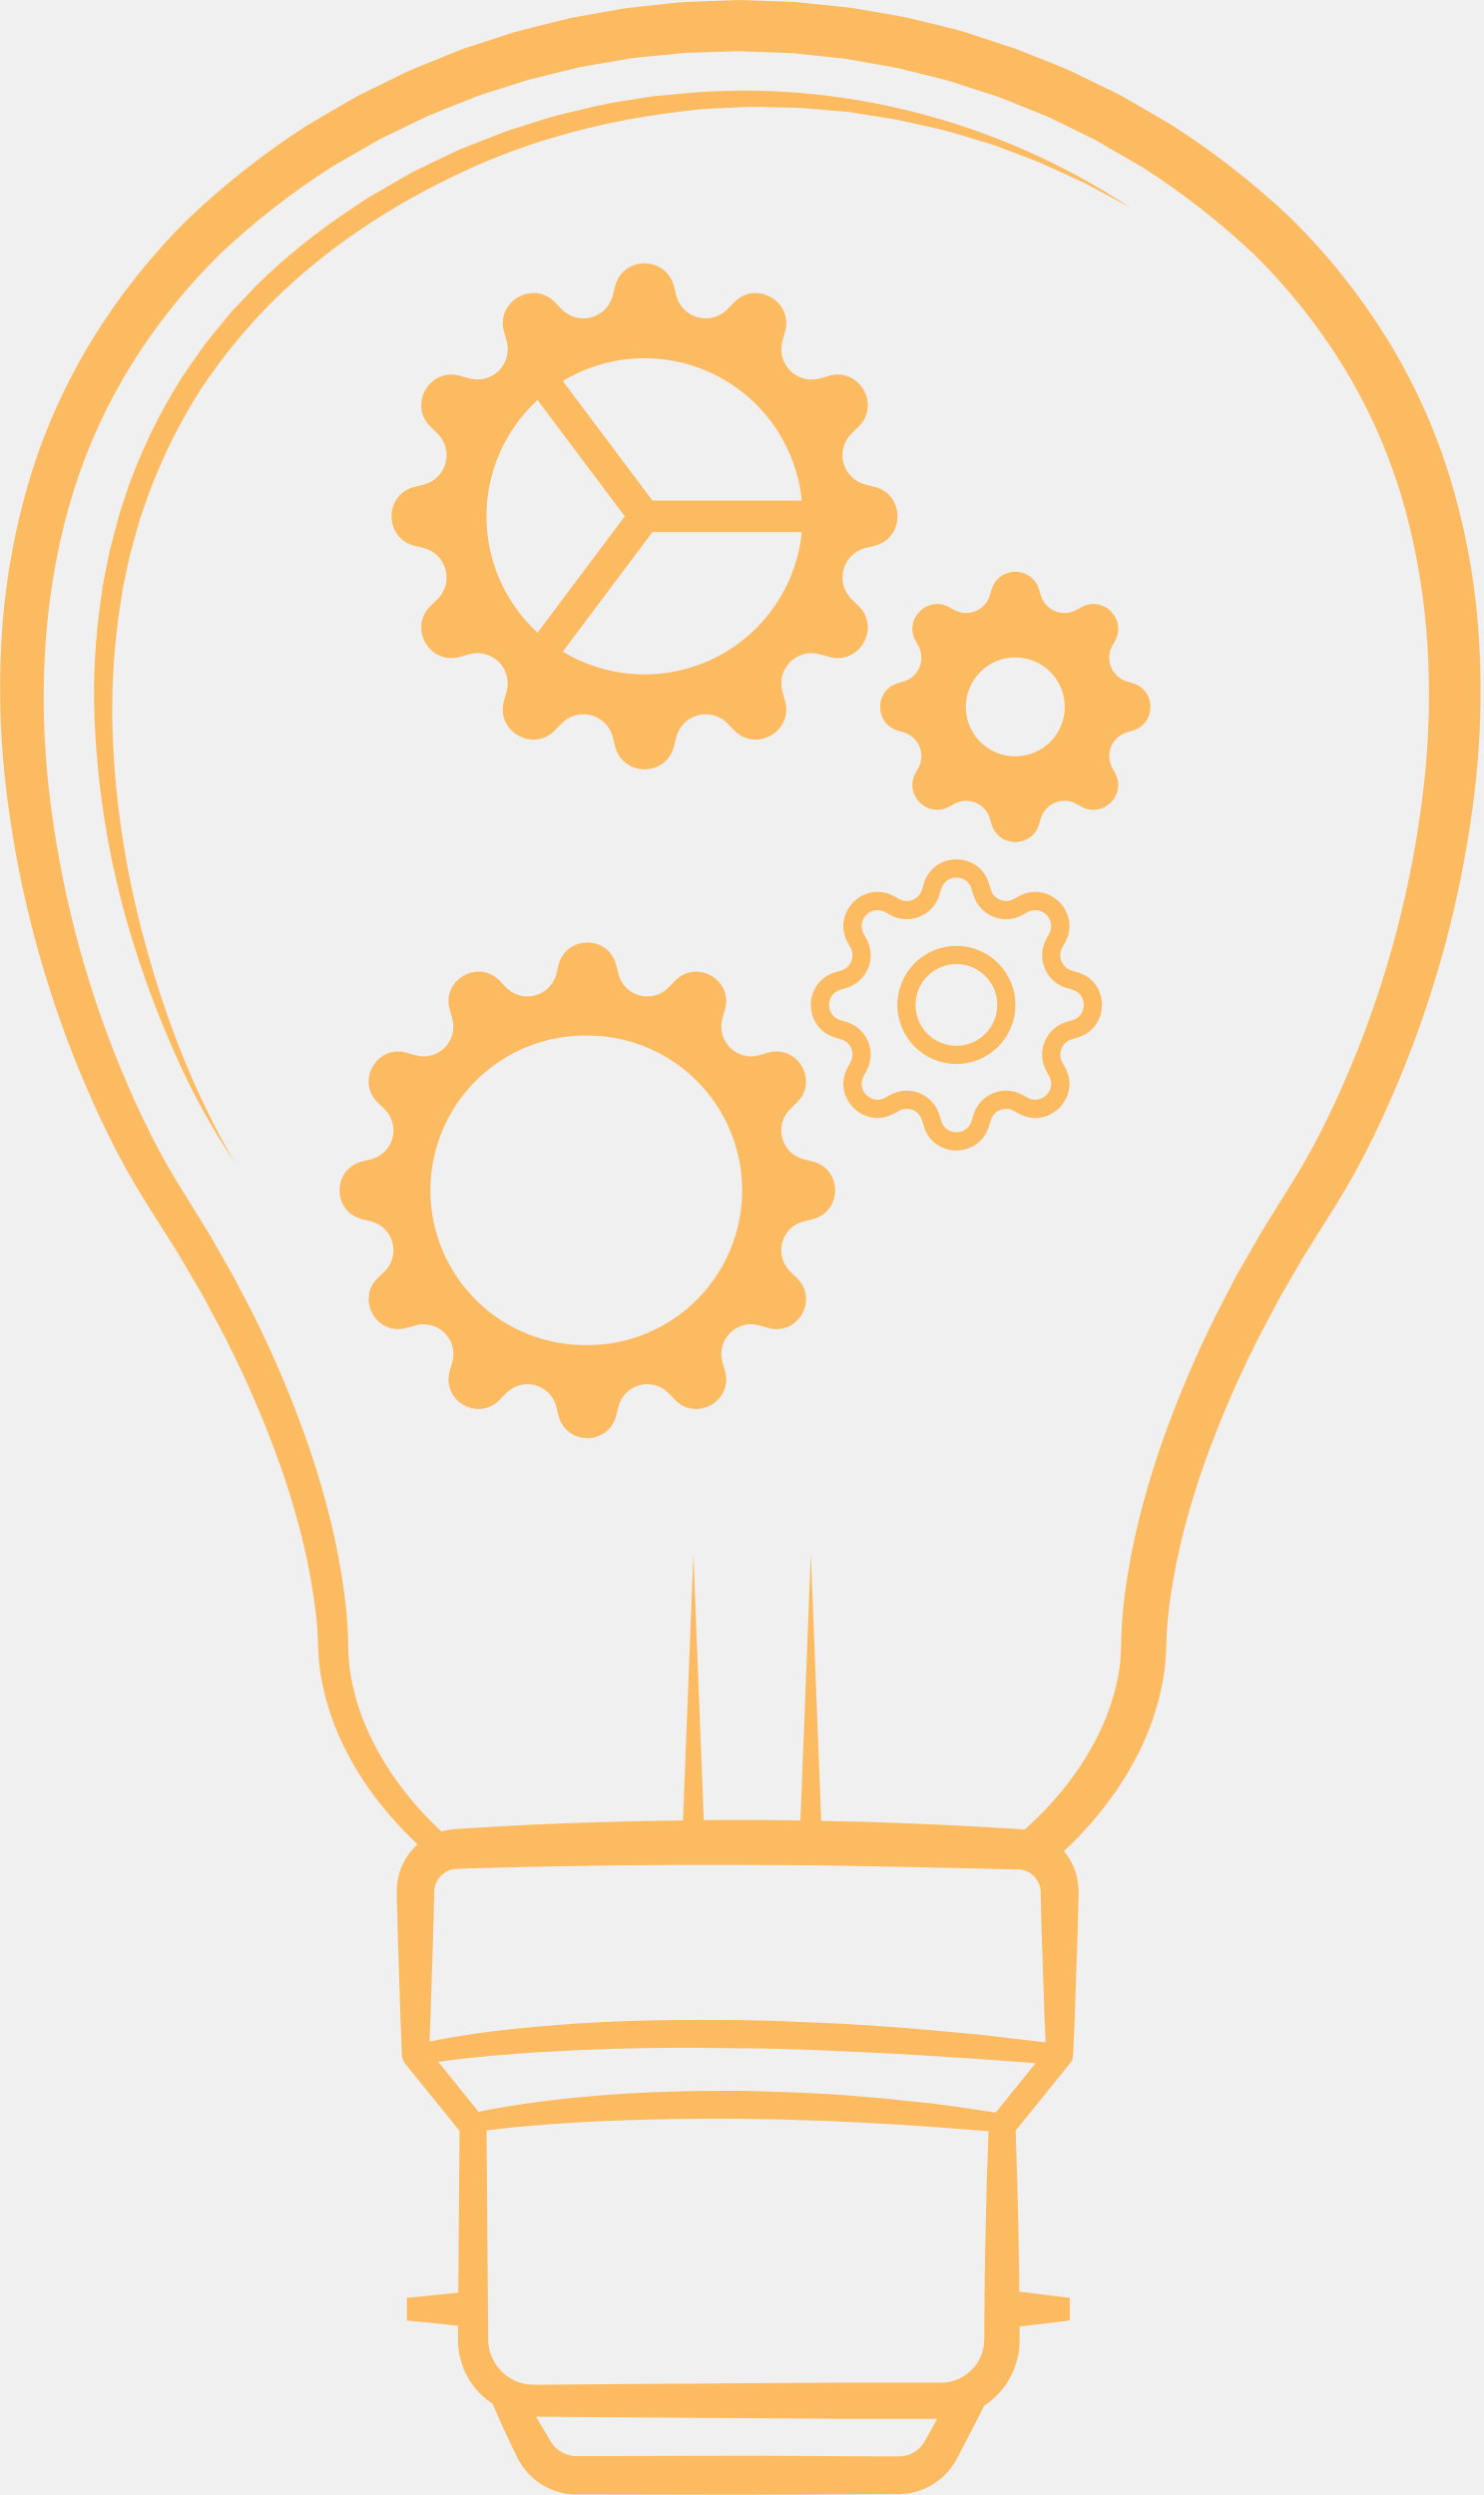
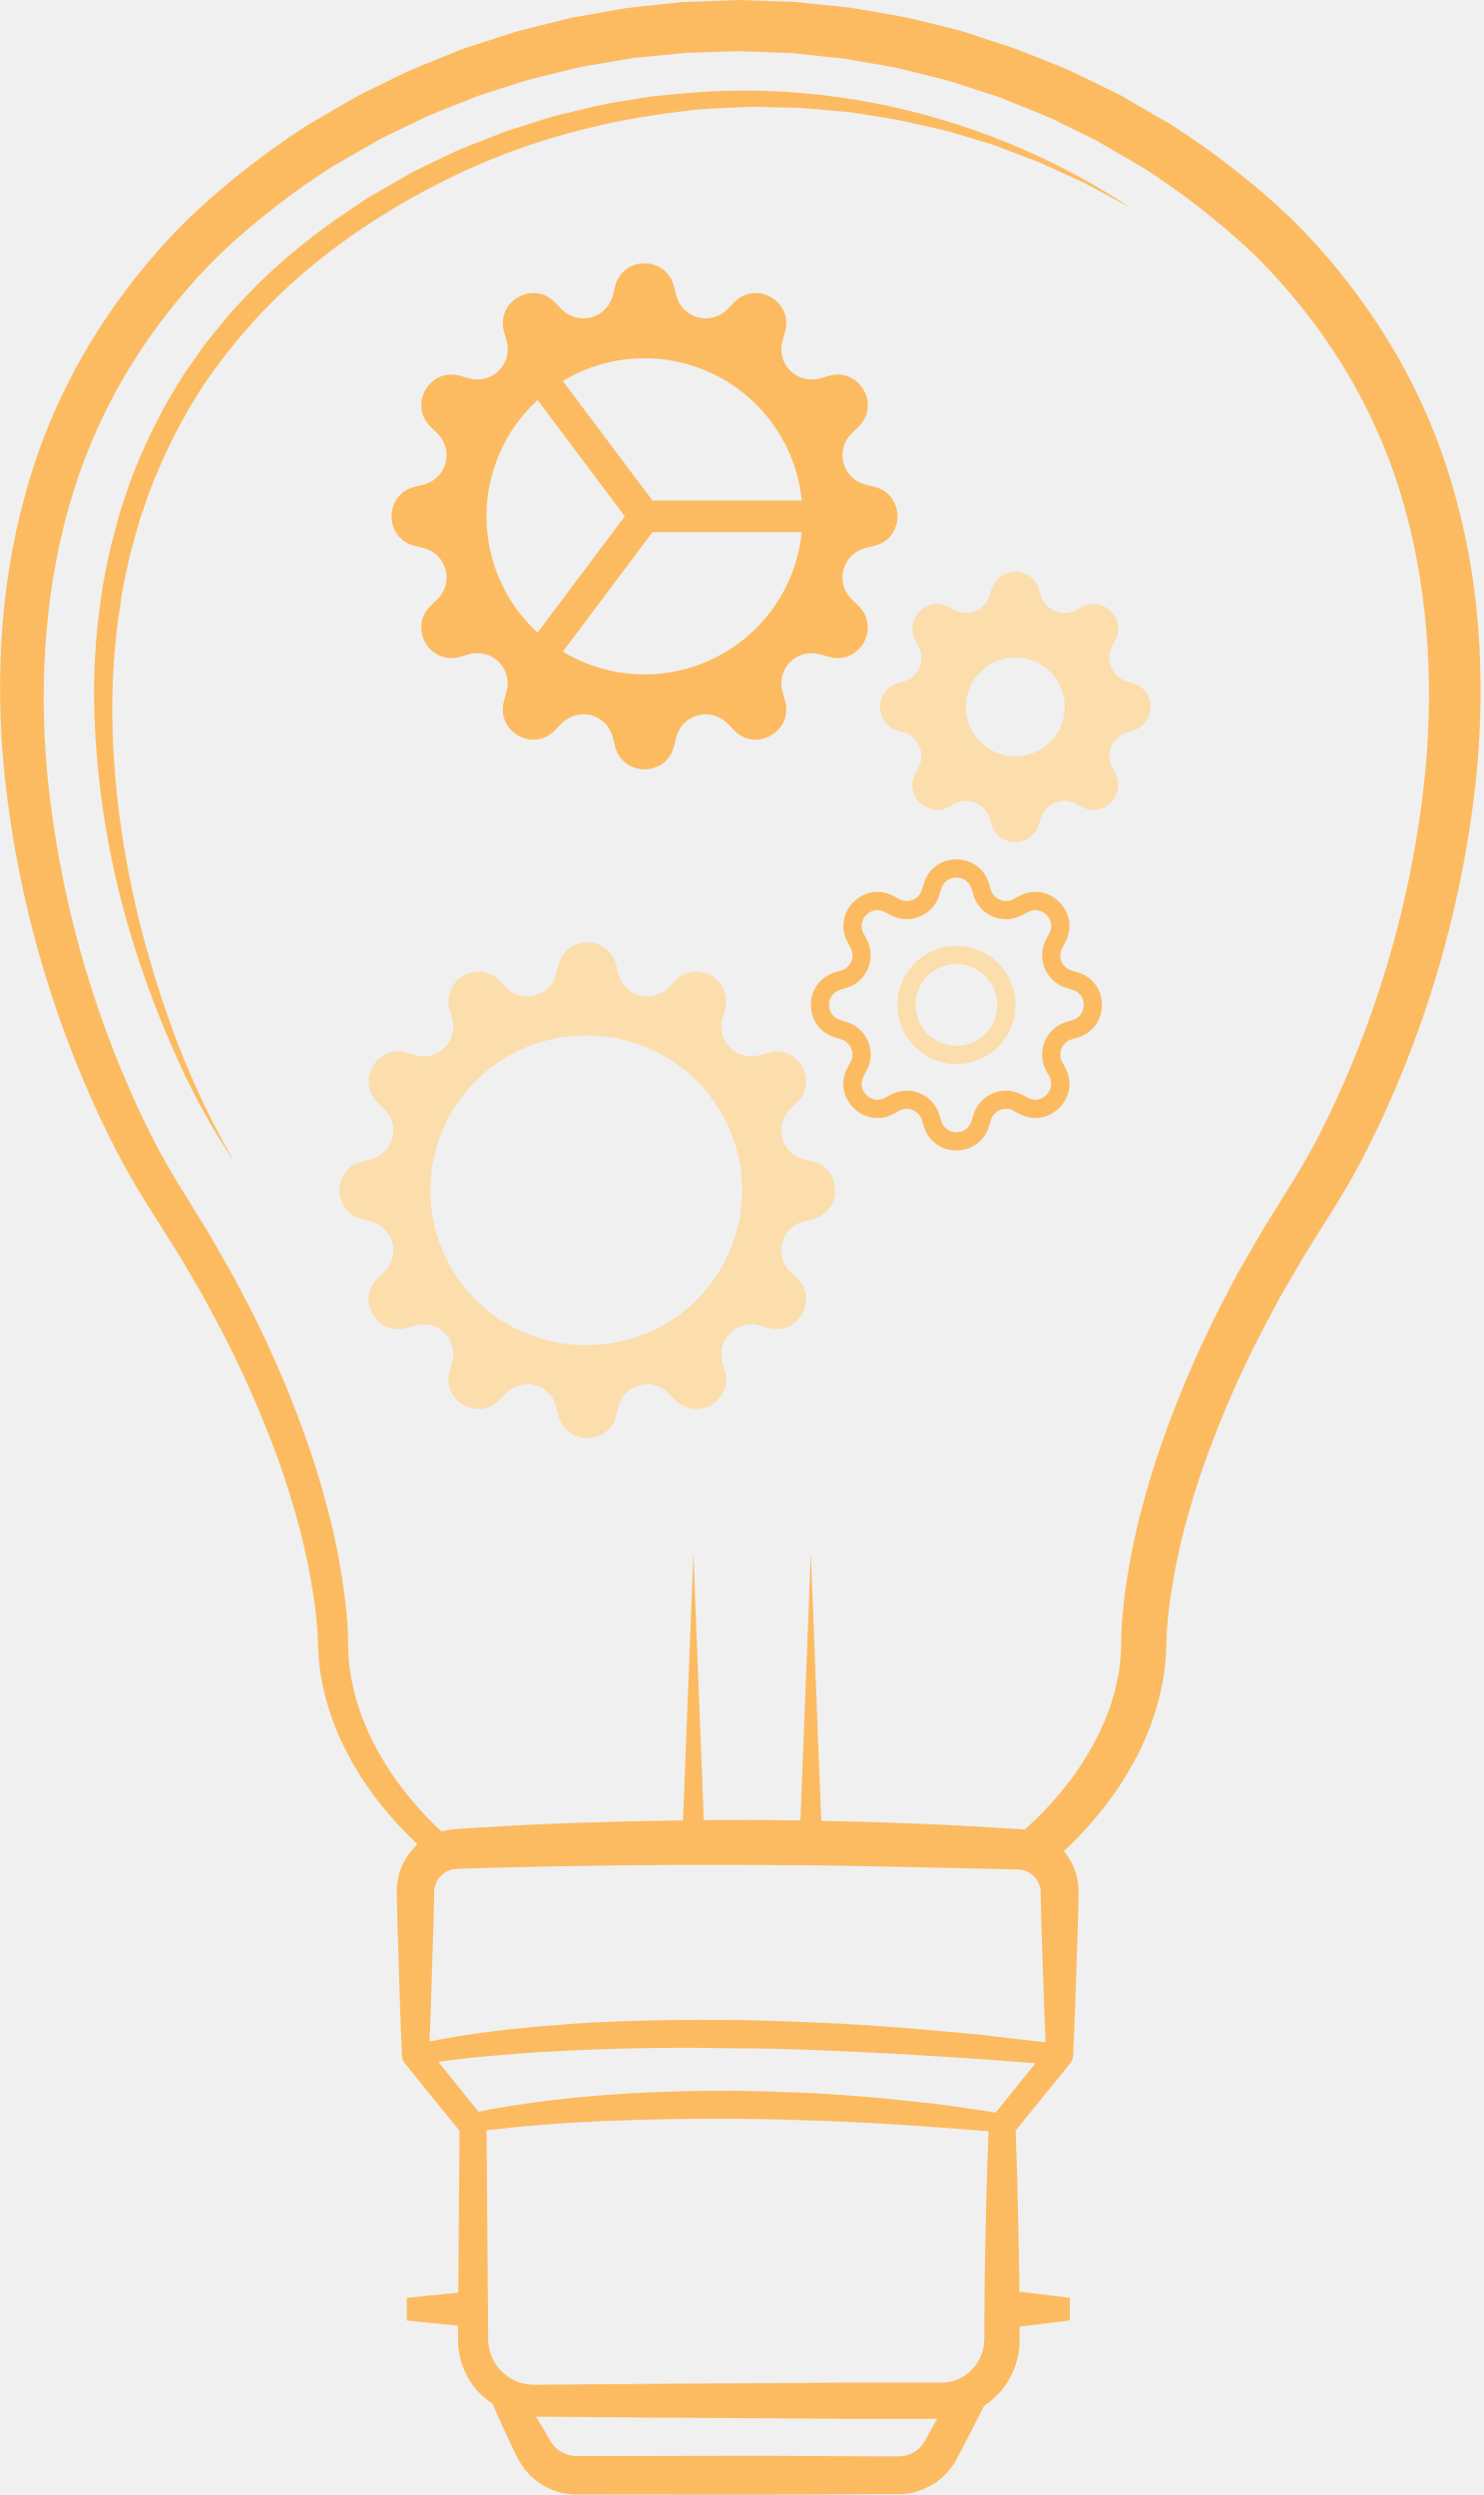
<svg xmlns="http://www.w3.org/2000/svg" width="428" height="720" viewBox="0 0 428 720" fill="none">
  <path d="M426.56 180.74C425.412 166.08 422.659 151.59 418.35 137.53C413.97 123.4 407.803 109.888 400 97.32C392.194 84.78 382.929 73.21 372.4 62.85C361.733 52.779 350.139 43.738 337.77 35.85L328.29 30.35L323.55 27.61C321.94 26.75 320.27 25.99 318.64 25.18L308.78 20.39C305.43 18.94 302.01 17.63 298.63 16.26L293.55 14.26C291.84 13.61 290.08 13.11 288.35 12.53L278 9.11C274.48 8.11 270.92 7.33 267.38 6.44L262 5.13C260.21 4.75 258.4 4.48 256.61 4.13L245.83 2.28C242.2 1.85 238.56 1.51 234.93 1.13L229.49 0.57L224 0.37L213.07 0L202.13 0.41L196.66 0.63L191.21 1.21C187.58 1.61 183.95 1.96 180.33 2.4L169.55 4.31C167.76 4.65 165.95 4.91 164.17 5.31L158.86 6.63C155.32 7.53 151.77 8.36 148.25 9.33L137.85 12.72C136.12 13.31 134.36 13.81 132.66 14.46L127.59 16.52C124.22 17.91 120.81 19.22 117.47 20.68L107.65 25.5C106.02 26.32 104.36 27.08 102.76 27.94L98 30.69L88.56 36.22C76.26 44.144 64.736 53.211 54.14 63.3C43.688 73.654 34.5 85.212 26.77 97.73C19.059 110.266 12.979 123.734 8.68 137.81C4.452 151.808 1.769 166.228 0.68 180.81C-0.383 195.299 -0.149 209.853 1.38 224.3C4.497 253.047 11.609 281.218 22.51 308C25.26 314.66 28.13 321.27 31.37 327.73C34.557 334.245 38.085 340.587 41.94 346.73L47.61 355.73C49.46 358.68 51.4 361.59 53.11 364.63L58.38 373.63L63.33 382.84C69.808 395.165 75.444 407.914 80.2 421C82.6 427.52 84.58 434.17 86.42 440.85C88.162 447.528 89.548 454.294 90.57 461.12C91.06 464.52 91.45 467.93 91.65 471.31L91.87 476.58C91.96 478.44 92.12 480.32 92.37 482.2C93.506 489.639 95.758 496.863 99.05 503.63C102.296 510.266 106.325 516.491 111.05 522.17C113.379 525.002 115.859 527.706 118.48 530.27C119.16 530.93 119.83 531.58 120.48 532.27C119.558 533.088 118.726 534.004 118 535C116.671 536.801 115.694 538.837 115.12 541C114.834 542.067 114.647 543.159 114.56 544.26L114.51 545.9V547.05L114.74 556.24C115.16 568.5 115.42 580.75 116 593V593.2C116.041 594.018 116.338 594.801 116.85 595.44L132.61 614.91L132.25 661.61L117.42 663.11V669.66L132.18 671.15V675.15C132.166 678.213 132.79 681.245 134.012 684.053C135.235 686.861 137.029 689.384 139.28 691.46C140.183 692.275 141.15 693.017 142.17 693.68C143.17 696.03 144.17 698.37 145.24 700.68C145.94 702.23 146.66 703.76 147.4 705.29L148.5 707.59L149.06 708.73L149.34 709.3L149.73 710.03C152.036 714.211 155.831 717.37 160.36 718.88C161.485 719.263 162.643 719.537 163.82 719.7C164.41 719.76 165 719.84 165.59 719.85H166.47H172.19L212.85 719.93C226.4 719.93 239.95 719.81 253.51 719.75H258.59H259.23H260.1C260.689 719.726 261.276 719.673 261.86 719.59C264.774 719.164 267.552 718.079 269.984 716.417C272.415 714.755 274.435 712.56 275.89 710L280.66 700.81L284.01 694.24C286.141 692.862 288.019 691.127 289.56 689.11C291.487 686.589 292.866 683.694 293.61 680.61C293.986 679.08 294.194 677.515 294.23 675.94C294.23 675.08 294.23 674.56 294.23 673.94V672.11V671.4L308.72 669.63V663.1L294.15 661.32V657.48L293.88 642.84C293.72 633.507 293.457 624.173 293.09 614.84L308.82 595.42C309.358 594.76 309.66 593.941 309.68 593.09V593L310.1 583.81L310.41 574.62L311.03 556.24L311.26 547.05C311.26 546.63 311.26 546.35 311.26 545.83C311.26 545.31 311.26 544.72 311.19 544.17C311.12 543.62 311.06 543.07 310.97 542.52L310.59 540.89C309.973 538.72 308.956 536.685 307.59 534.89C307.4 534.65 307.2 534.42 307 534.19C307.78 533.46 308.57 532.75 309.32 532.01C311.994 529.375 314.524 526.597 316.9 523.69C321.739 517.849 325.862 511.451 329.18 504.63C332.556 497.636 334.855 490.172 336 482.49C336.25 480.49 336.41 478.6 336.5 476.68L336.7 471.43C336.88 468.13 337.25 464.77 337.7 461.43C338.676 454.68 340.011 447.987 341.7 441.38C343.49 434.76 345.43 428.16 347.79 421.68C352.468 408.652 358.025 395.956 364.42 383.68L369.3 374.5L374.52 365.5C376.21 362.5 378.13 359.56 379.96 356.61L385.6 347.61C389.46 341.391 392.988 334.972 396.17 328.38C399.41 321.87 402.28 315.22 405.02 308.51C415.879 281.599 422.94 253.308 426 224.45C427.487 209.926 427.674 195.298 426.56 180.74ZM266.72 704.74C265.627 706.543 263.907 707.878 261.89 708.49C261.398 708.646 260.893 708.753 260.38 708.81C260.12 708.81 259.87 708.87 259.61 708.87H258.61H253.53C239.97 708.81 226.42 708.67 212.87 708.69L172.21 708.77H166.09C165.84 708.77 165.59 708.72 165.33 708.71C164.827 708.638 164.329 708.531 163.84 708.39C161.858 707.769 160.157 706.474 159.03 704.73L156.55 700.51C155.94 699.51 155.31 698.44 154.69 697.41H155.8L185.09 697.64L243.69 698.02H270.47L266.72 704.74ZM284.45 642.87L284.17 657.51L284.06 672.16V674C284.06 674.6 284.06 675.3 284.01 675.66C283.985 676.525 283.857 677.385 283.63 678.22C282.973 680.733 281.554 682.98 279.568 684.654C277.583 686.328 275.128 687.347 272.54 687.57H271.89H271.57H243.65L185.05 687.95L155.76 688.18H154C153.54 688.18 153.09 688.18 152.64 688.11C151.741 688.009 150.853 687.822 149.99 687.55C147.366 686.692 145.076 685.034 143.442 682.808C141.808 680.582 140.912 677.901 140.88 675.14L140.41 614.75C145.35 614.16 150.41 613.64 155.41 613.28C161.7 612.73 168.03 612.36 174.35 612.09C187.017 611.563 199.683 611.34 212.35 611.42C218.68 611.53 225.02 611.56 231.35 611.83C234.51 611.94 237.69 612 240.85 612.15L250.36 612.61C262 613.18 273.63 614.12 285.28 615C284.893 624.287 284.617 633.567 284.45 642.84V642.87ZM287.35 609.63C281.57 608.73 275.773 607.893 269.96 607.12L260.39 606.12C257.21 605.75 254.01 605.44 250.81 605.2C238.03 604.02 225.19 603.56 212.34 603.34C199.5 603.34 186.64 603.61 173.81 604.64C167.4 605.17 161 605.78 154.61 606.64C149.08 607.43 143.61 608.25 138.08 609.41L126.5 595C132.16 594.19 137.97 593.56 143.73 593.11C147.54 592.74 151.39 592.52 155.21 592.22L166.74 591.63C182.11 590.94 197.53 590.8 212.95 591.1C228.37 591.1 243.79 591.98 259.21 592.71C266.92 593.13 274.62 593.71 282.34 594.16L298.84 595.39L287.35 609.63ZM283 587.18C275.25 586.48 267.51 585.73 259.76 585.1L248.12 584.32C244.24 584.06 240.35 583.84 236.46 583.71L224.8 583.22C220.91 583.08 217.01 583.04 213.12 582.94C197.54 582.8 181.95 582.94 166.37 583.94L154.7 584.86C150.81 585.27 146.92 585.59 143.04 586.09L137.22 586.86L131.41 587.75C128.91 588.18 126.41 588.61 123.96 589.12C124.42 578.12 124.68 567.17 125.06 556.19L125.29 547V545.85C125.29 545.63 125.29 545.42 125.35 545.2C125.417 544.777 125.514 544.359 125.64 543.95C125.908 543.148 126.322 542.402 126.86 541.75C127.928 540.463 129.435 539.619 131.09 539.38C131.58 539.3 133.56 539.26 134.98 539.2L139.55 539.06C163.93 538.393 188.333 538.097 212.76 538.17C224.97 538.24 237.18 538.26 249.38 538.53C261.58 538.8 273.8 538.98 286.01 539.31L290.59 539.42L292.88 539.48H293.45H293.9C294.1 539.48 294.31 539.48 294.51 539.53C296.149 539.737 297.649 540.554 298.71 541.82C299.259 542.455 299.683 543.188 299.96 543.98C300.007 544.18 300.067 544.38 300.14 544.58L300.26 545.2L300.32 545.84C300.32 546.08 300.32 546.56 300.32 546.92L300.55 556.11L301.17 574.49L301.48 583.68L301.74 589.37C295.48 588.67 289.22 587.94 283 587.18ZM411.29 223C408.513 250.513 401.919 277.505 391.7 303.2C389.12 309.6 386.41 315.96 383.38 322.12C380.442 328.291 377.174 334.3 373.59 340.12L368 349.12C366.12 352.19 364.15 355.2 362.41 358.36L357 367.73L352 377.32C345.435 390.212 339.755 403.536 335 417.2C332.59 424.04 330.59 431.05 328.76 438.09C327.011 445.207 325.636 452.41 324.64 459.67C324.17 463.33 323.8 467.01 323.64 470.78L323.49 476.12C323.43 477.747 323.31 479.337 323.13 480.89C322.961 482.445 322.68 483.985 322.29 485.5C321.978 487.07 321.581 488.623 321.1 490.15C320.167 493.227 319.017 496.235 317.66 499.15C314.858 505.102 311.357 510.698 307.23 515.82C305.167 518.425 302.964 520.915 300.63 523.28C299.47 524.46 298.27 525.61 297.06 526.73L295.7 528L294.7 527.87C294.39 527.87 294.18 527.82 294.01 527.81H293.43L291.13 527.66L286.53 527.38C274.25 526.61 261.96 526.16 249.67 525.74C245.45 525.63 241.22 525.55 236.99 525.47L233.99 448.22L230.99 525.35C224.93 525.25 218.873 525.2 212.82 525.2C209.58 525.2 206.34 525.2 203.1 525.26L200.1 448.26L197.1 525.34C177.76 525.56 158.41 526.17 139.1 527.34L134.49 527.63L132.19 527.79C131.184 527.84 130.182 527.95 129.19 528.12C128.592 528.224 128.001 528.365 127.42 528.54C126.2 527.42 125 526.26 123.87 525.08C121.481 522.652 119.231 520.091 117.13 517.41C112.901 512.128 109.322 506.356 106.47 500.22C103.672 494.199 101.785 487.796 100.87 481.22C100.68 479.59 100.57 477.94 100.51 476.27L100.38 470.94C100.22 467.25 99.88 463.62 99.38 460.01C98.427 452.827 97.092 445.701 95.38 438.66C93.59 431.66 91.64 424.71 89.28 417.92C84.599 404.324 79.003 391.06 72.53 378.22L67.53 368.66L62.22 359.31C60.5 356.16 58.55 353.16 56.68 350.1L51.12 341.1C47.537 335.216 44.266 329.147 41.32 322.92C38.32 316.7 35.6 310.3 33.02 303.85C22.847 278.003 16.321 250.866 13.63 223.22C11.13 195.74 13.09 167.84 21.21 141.78C25.275 128.772 30.988 116.337 38.21 104.78C45.435 93.257 53.994 82.627 63.71 73.11C73.666 63.75 84.476 55.344 96 48L104.91 42.87L109.37 40.3C110.88 39.5 112.45 38.8 113.98 38.04L123.23 33.57C126.38 32.22 129.59 31.01 132.77 29.73L137.54 27.82C139.14 27.22 140.79 26.76 142.42 26.22L152.21 23.1C155.51 22.21 158.86 21.46 162.21 20.63L167.21 19.41C168.88 19.06 170.58 18.82 172.27 18.52L182.39 16.78C185.79 16.39 189.2 16.09 192.61 15.78L197.71 15.26L202.85 15.09L213.11 14.77L223.37 15.13L228.5 15.32L233.61 15.85L243.81 16.94L253.92 18.71C255.61 19.02 257.3 19.26 258.97 19.62L263.97 20.86C267.28 21.7 270.62 22.46 273.92 23.36L283.68 26.52C285.3 27.06 286.96 27.52 288.55 28.13L293.26 30C296.42 31.3 299.62 32.52 302.76 33.87L311.98 38.37C313.51 39.14 315.07 39.84 316.58 40.65L321 43.24L329.87 48.39C341.34 55.743 352.096 64.153 362 73.51C371.643 83.021 380.128 93.638 387.28 105.14C394.423 116.661 400.062 129.048 404.06 142C412 167.92 413.88 195.68 411.29 223Z" fill="#fcbb60" />
  <path d="M196.77 27L188.25 27.79L179.81 29.16C174.15 29.91 168.64 31.44 163.08 32.74C160.302 33.384 157.559 34.169 154.86 35.09L146.69 37.66C144 38.66 141.37 39.73 138.69 40.75L134.69 42.32C133.357 42.809 132.052 43.37 130.78 44L123.05 47.71L119.2 49.58L115.48 51.7L108.05 56L106.19 57.07L104.41 58.26L100.85 60.65C91.287 66.978 82.347 74.201 74.15 82.22L68.21 88.46L66.74 90.02L65.37 91.69L62.64 95.02L59.92 98.36C58.99 99.46 58.24 100.69 57.39 101.85C55.75 104.21 54.05 106.53 52.48 108.93C46.332 118.646 41.239 128.992 37.29 139.79L34.55 148L32.34 156.31C31.95 157.69 31.64 159.09 31.34 160.49L30.5 164.7C30.23 166.11 29.91 167.5 29.68 168.91L29.08 173.16C27.427 184.46 26.825 195.889 27.28 207.3C28.172 230.016 32.149 252.505 39.1 274.15C42.533 284.928 46.6 295.493 51.28 305.79C55.882 316.099 61.37 325.989 67.68 335.35C56.28 315.92 48.1 294.82 42.17 273.24C39.151 262.471 36.813 251.523 35.17 240.46C33.502 229.438 32.58 218.316 32.41 207.17C32.266 196.066 33.062 184.97 34.79 174L35.43 169.9C35.67 168.54 35.99 167.19 36.27 165.84L37.15 161.78C37.42 160.42 37.73 159.08 38.15 157.78L40.38 149.78L43.11 142C46.992 131.678 51.931 121.785 57.85 112.48C63.941 103.268 70.947 94.695 78.76 86.89C94.45 71.36 113.29 59.06 133.33 49.67C153.37 40.28 175.2 34.61 197.26 32.09C202.77 31.29 208.34 31.23 213.89 30.94C216.672 30.8 219.458 30.8 222.24 30.94L230.59 31.1C233.37 31.28 236.14 31.57 238.92 31.8L243.08 32.16L245.17 32.35L247.23 32.68L255.5 34C256.87 34.24 258.26 34.4 259.63 34.7L263.71 35.62L271.89 37.45C274.61 38.11 277.26 39.01 279.95 39.78L283.95 40.98C285.29 41.39 286.65 41.74 287.95 42.28L295.82 45.28L299.75 46.77C301.05 47.31 302.3 47.93 303.58 48.5L311.23 52.02L313.15 52.89L315.01 53.89L318.72 55.89L326.14 59.89C288.62 35 242.22 22.66 196.77 27Z" fill="#fcbb60" />
  <g clip-path="url(#clip0_2_17)">
    <animateTransform attributeName="transform" attributeType="XML" type="rotate" from="360 187.39 149" to="0 184.39 149" dur="5s" repeatCount="indefinite" />
    <path d="M177.496 82.634C179.713 73.783 192.278 73.783 194.504 82.634L195.152 85.244C195.531 86.76 196.309 88.148 197.406 89.262C198.502 90.377 199.876 91.178 201.387 91.582C202.897 91.986 204.488 91.978 205.994 91.56C207.5 91.142 208.867 90.329 209.953 89.204L211.824 87.278C218.166 80.718 229.052 87.005 226.542 95.774L225.812 98.365C225.383 99.868 225.363 101.458 225.754 102.971C226.146 104.483 226.935 105.864 228.04 106.969C229.145 108.074 230.526 108.863 232.039 109.255C233.551 109.647 235.141 109.627 236.644 109.197L239.226 108.458C247.986 105.948 254.282 116.834 247.721 123.176L245.796 125.047C244.671 126.133 243.858 127.5 243.44 129.006C243.022 130.512 243.014 132.103 243.418 133.613C243.822 135.123 244.623 136.498 245.738 137.594C246.852 138.691 248.24 139.469 249.756 139.848L252.366 140.495C261.217 142.713 261.217 155.278 252.366 157.504L249.756 158.152C248.24 158.531 246.852 159.309 245.738 160.406C244.623 161.502 243.822 162.876 243.418 164.387C243.014 165.897 243.022 167.488 243.44 168.994C243.858 170.5 244.671 171.867 245.796 172.953L247.721 174.824C254.282 181.166 247.995 192.052 239.226 189.542L236.635 188.812C235.132 188.383 233.542 188.363 232.029 188.754C230.517 189.146 229.136 189.935 228.031 191.04C226.926 192.145 226.137 193.526 225.745 195.039C225.353 196.551 225.373 198.141 225.803 199.644L226.542 202.226C229.052 210.986 218.166 217.282 211.824 210.721L209.953 208.796C208.867 207.671 207.5 206.858 205.994 206.44C204.488 206.022 202.897 206.014 201.387 206.418C199.876 206.822 198.502 207.623 197.406 208.738C196.309 209.852 195.531 211.24 195.152 212.756L194.504 215.366C192.287 224.217 179.722 224.217 177.496 215.366L176.848 212.756C176.469 211.24 175.691 209.852 174.594 208.738C173.498 207.623 172.124 206.822 170.613 206.418C169.103 206.014 167.512 206.022 166.006 206.44C164.5 206.858 163.133 207.671 162.047 208.796L160.176 210.721C153.834 217.282 142.948 210.995 145.458 202.226L146.188 199.635C146.617 198.133 146.636 196.544 146.245 195.033C145.854 193.521 145.065 192.141 143.961 191.037C142.858 189.932 141.479 189.142 139.967 188.75C138.456 188.357 136.867 188.376 135.365 188.803L132.774 189.542C124.014 192.052 117.718 181.166 124.279 174.824L126.204 172.953C127.329 171.867 128.142 170.5 128.56 168.994C128.978 167.488 128.986 165.897 128.582 164.387C128.178 162.876 127.377 161.502 126.262 160.406C125.148 159.309 123.76 158.531 122.244 158.152L119.634 157.504C110.783 155.287 110.783 142.722 119.634 140.495L122.244 139.848C123.76 139.469 125.148 138.691 126.262 137.594C127.377 136.498 128.178 135.123 128.582 133.613C128.986 132.103 128.978 130.512 128.56 129.006C128.142 127.5 127.329 126.133 126.204 125.047L124.279 123.176C117.718 116.834 124.005 105.948 132.774 108.458L135.365 109.188C136.867 109.617 138.456 109.636 139.967 109.245C141.479 108.854 142.859 108.065 143.963 106.961C145.068 105.858 145.858 104.479 146.25 102.967C146.643 101.456 146.624 99.867 146.197 98.365L145.458 95.774C142.948 87.014 153.834 80.718 160.176 87.278L162.047 89.204C163.133 90.329 164.5 91.142 166.006 91.56C167.512 91.978 169.103 91.986 170.613 91.582C172.124 91.178 173.498 90.377 174.594 89.262C175.691 88.148 176.469 86.76 176.848 85.244L177.496 82.634ZM231.379 153.562H188.281L162.421 188.046C169.008 192.024 176.495 194.271 184.184 194.578C191.873 194.884 199.515 193.24 206.398 189.798C213.281 186.356 219.181 181.229 223.549 174.893C227.916 168.557 230.61 161.219 231.379 153.562ZM231.379 144.437C230.61 136.781 227.916 129.443 223.549 123.107C219.181 116.771 213.281 111.644 206.398 108.202C199.515 104.76 191.873 103.116 184.184 103.422C176.495 103.728 169.008 105.976 162.421 109.954L188.281 144.447L231.379 144.437ZM159.063 112.199C158.789 112.39 158.534 112.591 158.269 112.792L159.063 112.199ZM155.13 115.438C150.48 119.704 146.768 124.891 144.231 130.669C141.694 136.447 140.387 142.689 140.393 149C140.393 162.277 146.069 174.231 155.13 182.562L180.297 149L155.13 115.438Z" fill="#fcbb60" />
  </g>
  <g clip-path="url(#clip1_2_17)">
    <animateTransform attributeName="transform" attributeType="XML" type="rotate" from="0 293 204" to="360 293 204" dur="3.5s" repeatCount="indefinite" />
-     <path d="M299.849 170.119C297.836 163.294 288.164 163.294 286.151 170.119L285.663 171.776C285.362 172.798 284.837 173.74 284.125 174.532C283.412 175.324 282.532 175.947 281.548 176.354C280.564 176.762 279.501 176.944 278.438 176.887C277.374 176.831 276.337 176.537 275.401 176.027L273.89 175.199C267.635 171.796 260.796 178.635 264.203 184.885L265.027 186.401C267.202 190.399 265.139 195.376 260.776 196.663L259.119 197.151C252.294 199.164 252.294 208.836 259.119 210.849L260.776 211.337C261.798 211.638 262.74 212.163 263.532 212.875C264.324 213.588 264.947 214.468 265.354 215.452C265.762 216.436 265.944 217.499 265.887 218.562C265.831 219.626 265.537 220.663 265.027 221.599L264.199 223.11C260.796 229.365 267.635 236.204 273.885 232.797L275.401 231.973C276.337 231.463 277.374 231.169 278.438 231.113C279.501 231.056 280.564 231.238 281.548 231.646C282.532 232.053 283.412 232.676 284.125 233.468C284.837 234.26 285.362 235.202 285.663 236.224L286.151 237.881C288.164 244.706 297.836 244.706 299.849 237.881L300.337 236.224C300.638 235.202 301.163 234.26 301.875 233.468C302.588 232.676 303.468 232.053 304.452 231.646C305.436 231.238 306.499 231.056 307.562 231.113C308.626 231.169 309.663 231.463 310.599 231.973L312.11 232.801C318.365 236.204 325.204 229.365 321.797 223.115L320.973 221.599C320.463 220.663 320.169 219.626 320.113 218.562C320.056 217.499 320.238 216.436 320.646 215.452C321.053 214.468 321.676 213.588 322.468 212.875C323.26 212.163 324.202 211.638 325.224 211.337L326.881 210.849C333.706 208.836 333.706 199.164 326.881 197.151L325.224 196.663C324.202 196.362 323.26 195.837 322.468 195.125C321.676 194.412 321.053 193.532 320.646 192.548C320.238 191.564 320.056 190.501 320.113 189.438C320.169 188.374 320.463 187.337 320.973 186.401L321.801 184.89C325.204 178.635 318.365 171.796 312.115 175.203L310.599 176.027C309.663 176.537 308.626 176.831 307.562 176.887C306.499 176.944 305.436 176.762 304.452 176.354C303.468 175.947 302.588 175.324 301.875 174.532C301.163 173.74 300.638 172.798 300.337 171.776L299.849 170.119ZM293 218.284C289.212 218.284 285.579 216.779 282.9 214.1C280.221 211.421 278.716 207.788 278.716 204C278.716 200.212 280.221 196.579 282.9 193.9C285.579 191.221 289.212 189.716 293 189.716C296.787 189.716 300.419 191.221 303.097 193.898C305.774 196.576 307.279 200.208 307.279 203.995C307.279 207.782 305.774 211.414 303.097 214.092C300.419 216.77 296.787 218.274 293 218.274V218.284Z" fill="#fcbb60" />
+     <path d="M299.849 170.119C297.836 163.294 288.164 163.294 286.151 170.119L285.663 171.776C285.362 172.798 284.837 173.74 284.125 174.532C283.412 175.324 282.532 175.947 281.548 176.354C280.564 176.762 279.501 176.944 278.438 176.887C277.374 176.831 276.337 176.537 275.401 176.027L273.89 175.199C267.635 171.796 260.796 178.635 264.203 184.885L265.027 186.401C267.202 190.399 265.139 195.376 260.776 196.663L259.119 197.151C252.294 199.164 252.294 208.836 259.119 210.849L260.776 211.337C261.798 211.638 262.74 212.163 263.532 212.875C264.324 213.588 264.947 214.468 265.354 215.452C265.762 216.436 265.944 217.499 265.887 218.562C265.831 219.626 265.537 220.663 265.027 221.599L264.199 223.11C260.796 229.365 267.635 236.204 273.885 232.797L275.401 231.973C276.337 231.463 277.374 231.169 278.438 231.113C279.501 231.056 280.564 231.238 281.548 231.646C282.532 232.053 283.412 232.676 284.125 233.468C284.837 234.26 285.362 235.202 285.663 236.224L286.151 237.881C288.164 244.706 297.836 244.706 299.849 237.881L300.337 236.224C300.638 235.202 301.163 234.26 301.875 233.468C302.588 232.676 303.468 232.053 304.452 231.646C305.436 231.238 306.499 231.056 307.562 231.113C308.626 231.169 309.663 231.463 310.599 231.973L312.11 232.801C318.365 236.204 325.204 229.365 321.797 223.115L320.973 221.599C320.463 220.663 320.169 219.626 320.113 218.562C320.056 217.499 320.238 216.436 320.646 215.452C321.053 214.468 321.676 213.588 322.468 212.875C323.26 212.163 324.202 211.638 325.224 211.337L326.881 210.849C333.706 208.836 333.706 199.164 326.881 197.151L325.224 196.663C324.202 196.362 323.26 195.837 322.468 195.125C321.676 194.412 321.053 193.532 320.646 192.548C320.238 191.564 320.056 190.501 320.113 189.438C320.169 188.374 320.463 187.337 320.973 186.401L321.801 184.89C325.204 178.635 318.365 171.796 312.115 175.203L310.599 176.027C309.663 176.537 308.626 176.831 307.562 176.887C306.499 176.944 305.436 176.762 304.452 176.354C303.468 175.947 302.588 175.324 301.875 174.532C301.163 173.74 300.638 172.798 300.337 171.776L299.849 170.119ZM293 218.284C289.212 218.284 285.579 216.779 282.9 214.1C280.221 211.421 278.716 207.788 278.716 204C278.716 200.212 280.221 196.579 282.9 193.9C285.579 191.221 289.212 189.716 293 189.716C296.787 189.716 300.419 191.221 303.097 193.898C305.774 196.576 307.279 200.208 307.279 203.995C307.279 207.782 305.774 211.414 303.097 214.092C300.419 216.77 296.787 218.274 293 218.274V218.284Z" fill="#fcddac" />
  </g>
  <g clip-path="url(#clip2_2_17)">
    <animateTransform attributeName="transform" attributeType="XML" type="rotate" from="360 276 290" to="0 276 290" dur="3.5s" repeatCount="indefinite" />
-     <path d="M276 272.958C273.762 272.958 271.546 273.399 269.478 274.256C267.411 275.112 265.532 276.367 263.95 277.95C262.367 279.532 261.112 281.411 260.256 283.478C259.399 285.546 258.958 287.762 258.958 290C258.958 292.238 259.399 294.454 260.256 296.521C261.112 298.589 262.367 300.468 263.95 302.05C265.532 303.633 267.411 304.888 269.478 305.744C271.546 306.601 273.762 307.041 276 307.041C280.52 307.041 284.854 305.246 288.05 302.05C291.246 298.854 293.041 294.52 293.041 290C293.041 285.48 291.246 281.146 288.05 277.95C284.854 274.754 280.52 272.958 276 272.958ZM264.208 290C264.208 286.873 265.451 283.873 267.662 281.662C269.873 279.451 272.873 278.208 276 278.208C279.127 278.208 282.127 279.451 284.338 281.662C286.549 283.873 287.791 286.873 287.791 290C287.791 293.127 286.549 296.127 284.338 298.338C282.127 300.549 279.127 301.791 276 301.791C272.873 301.791 269.873 300.549 267.662 298.338C265.451 296.127 264.208 293.127 264.208 290Z" fill="#fcbb60" />
+     <path d="M276 272.958C273.762 272.958 271.546 273.399 269.478 274.256C267.411 275.112 265.532 276.367 263.95 277.95C262.367 279.532 261.112 281.411 260.256 283.478C259.399 285.546 258.958 287.762 258.958 290C258.958 292.238 259.399 294.454 260.256 296.521C261.112 298.589 262.367 300.468 263.95 302.05C265.532 303.633 267.411 304.888 269.478 305.744C271.546 306.601 273.762 307.041 276 307.041C280.52 307.041 284.854 305.246 288.05 302.05C291.246 298.854 293.041 294.52 293.041 290C293.041 285.48 291.246 281.146 288.05 277.95C284.854 274.754 280.52 272.958 276 272.958ZM264.208 290C264.208 286.873 265.451 283.873 267.662 281.662C269.873 279.451 272.873 278.208 276 278.208C279.127 278.208 282.127 279.451 284.338 281.662C286.549 283.873 287.791 286.873 287.791 290C287.791 293.127 286.549 296.127 284.338 298.338C282.127 300.549 279.127 301.791 276 301.791C272.873 301.791 269.873 300.549 267.662 298.338C265.451 296.127 264.208 293.127 264.208 290Z" fill="#fcddac" />
    <path d="M285.429 255.051C282.662 245.653 269.338 245.653 266.571 255.051L266.078 256.726C265.884 257.382 265.547 257.986 265.09 258.495C264.632 259.003 264.067 259.403 263.435 259.665C262.804 259.927 262.121 260.044 261.438 260.007C260.755 259.971 260.089 259.783 259.489 259.456L257.956 258.616C249.346 253.933 239.933 263.351 244.621 271.956L245.456 273.489C245.783 274.089 245.971 274.755 246.007 275.438C246.044 276.121 245.927 276.804 245.665 277.435C245.403 278.067 245.003 278.632 244.495 279.09C243.986 279.547 243.382 279.884 242.726 280.078L241.051 280.571C231.653 283.338 231.653 296.662 241.051 299.429L242.726 299.923C243.382 300.116 243.986 300.453 244.495 300.91C245.003 301.368 245.403 301.933 245.665 302.565C245.927 303.196 246.044 303.879 246.007 304.562C245.971 305.245 245.783 305.911 245.456 306.511L244.616 308.044C239.933 316.654 249.346 326.073 257.956 321.379L259.489 320.545C260.089 320.217 260.755 320.029 261.438 319.993C262.121 319.956 262.804 320.074 263.435 320.335C264.067 320.597 264.632 320.997 265.09 321.505C265.547 322.014 265.884 322.619 266.078 323.275L266.571 324.949C269.338 334.347 282.662 334.347 285.429 324.949L285.923 323.275C286.116 322.619 286.453 322.014 286.91 321.505C287.368 320.997 287.933 320.597 288.565 320.335C289.196 320.074 289.879 319.956 290.562 319.993C291.245 320.029 291.911 320.217 292.511 320.545L294.044 321.385C302.654 326.073 312.073 316.649 307.379 308.044L306.545 306.511C306.217 305.911 306.029 305.245 305.993 304.562C305.956 303.879 306.074 303.196 306.335 302.565C306.597 301.933 306.997 301.368 307.505 300.91C308.014 300.453 308.619 300.116 309.275 299.923L310.949 299.429C320.347 296.662 320.347 283.338 310.949 280.571L309.275 280.078C308.619 279.884 308.014 279.547 307.505 279.09C306.997 278.632 306.597 278.067 306.335 277.435C306.074 276.804 305.956 276.121 305.993 275.438C306.029 274.755 306.217 274.089 306.545 273.489L307.385 271.956C312.073 263.346 302.649 253.933 294.044 258.621L292.511 259.456C291.911 259.783 291.245 259.971 290.562 260.007C289.879 260.044 289.196 259.927 288.565 259.665C287.933 259.403 287.368 259.003 286.91 258.495C286.453 257.986 286.116 257.382 285.923 256.726L285.429 255.051ZM271.606 256.537C272.897 252.153 279.103 252.153 280.394 256.537L280.888 258.211C281.303 259.619 282.027 260.915 283.008 262.007C283.99 263.098 285.202 263.955 286.558 264.516C287.914 265.078 289.378 265.329 290.843 265.25C292.308 265.172 293.738 264.767 295.026 264.065L296.554 263.225C300.565 261.046 304.954 265.43 302.77 269.446L301.935 270.979C301.234 272.268 300.83 273.697 300.753 275.162C300.675 276.627 300.927 278.09 301.489 279.445C302.05 280.8 302.908 282.013 303.999 282.993C305.09 283.974 306.387 284.698 307.794 285.112L309.464 285.606C313.847 286.897 313.847 293.103 309.464 294.394L307.789 294.888C306.381 295.303 305.085 296.027 303.994 297.008C302.903 297.99 302.045 299.202 301.484 300.558C300.922 301.914 300.672 303.378 300.75 304.843C300.828 306.308 301.233 307.738 301.935 309.026L302.775 310.554C304.954 314.565 300.57 318.954 296.554 316.77L295.026 315.935C293.737 315.233 292.308 314.828 290.842 314.75C289.377 314.672 287.912 314.924 286.557 315.486C285.201 316.047 283.988 316.906 283.007 317.997C282.026 319.089 281.302 320.386 280.888 321.794L280.394 323.464C279.103 327.847 272.897 327.847 271.606 323.464L271.112 321.789C270.697 320.382 269.973 319.086 268.992 317.996C268.011 316.905 266.799 316.048 265.444 315.487C264.089 314.925 262.625 314.674 261.161 314.752C259.696 314.83 258.267 315.234 256.979 315.935L255.446 316.775C251.435 318.954 247.046 314.57 249.23 310.554L250.065 309.026C250.768 307.737 251.174 306.308 251.253 304.842C251.331 303.376 251.081 301.911 250.519 300.555C249.958 299.198 249.1 297.985 248.008 297.003C246.917 296.022 245.619 295.297 244.211 294.883L242.537 294.389C238.153 293.098 238.153 286.892 242.537 285.601L244.211 285.107C245.617 284.692 246.913 283.967 248.003 282.987C249.092 282.007 249.949 280.795 250.511 279.44C251.072 278.086 251.323 276.623 251.246 275.159C251.169 273.695 250.765 272.267 250.065 270.979L249.225 269.446C247.046 265.435 251.43 261.046 255.446 263.23L256.979 264.065C258.267 264.766 259.696 265.171 261.161 265.248C262.625 265.326 264.089 265.075 265.444 264.513C266.799 263.952 268.011 263.095 268.992 262.005C269.973 260.914 270.697 259.618 271.112 258.211L271.606 256.537Z" fill="#fcbb60" />
  </g>
  <g clip-path="url(#clip3_2_17)">
    <animateTransform attributeName="transform" attributeType="XML" type="rotate" from="0 169.5 343.5" to="360 169.5 343.5" dur="5s" repeatCount="indefinite" />
-     <path d="M177.83 278.498C175.658 269.828 163.351 269.828 161.17 278.498L160.536 281.054C160.164 282.539 159.402 283.898 158.329 284.99C157.255 286.081 155.909 286.866 154.43 287.262C152.95 287.657 151.392 287.65 149.917 287.241C148.441 286.831 147.103 286.034 146.039 284.933L144.207 283.047C137.995 276.621 127.333 282.779 129.791 291.368L130.506 293.906C130.926 295.376 130.945 296.933 130.562 298.413C130.179 299.894 129.406 301.245 128.325 302.327C127.244 303.409 125.894 304.182 124.413 304.567C122.933 304.952 121.377 304.934 119.906 304.515L117.368 303.791C108.788 301.333 102.621 311.995 109.047 318.207L110.933 320.039C112.034 321.103 112.831 322.441 113.241 323.917C113.65 325.392 113.657 326.95 113.262 328.429C112.866 329.909 112.081 331.255 110.99 332.329C109.898 333.402 108.539 334.164 107.054 334.536L104.498 335.17C95.828 337.342 95.828 349.649 104.498 351.83L107.054 352.464C108.539 352.836 109.898 353.598 110.99 354.671C112.081 355.745 112.866 357.091 113.262 358.571C113.657 360.05 113.65 361.608 113.241 363.083C112.831 364.559 112.034 365.897 110.933 366.961L109.047 368.793C102.621 375.005 108.779 385.667 117.368 383.209L119.906 382.494C121.377 382.073 122.935 382.054 124.416 382.437C125.898 382.821 127.25 383.594 128.332 384.676C129.415 385.759 130.188 387.111 130.572 388.593C130.955 390.074 130.936 391.632 130.515 393.103L129.791 395.632C127.333 404.212 137.995 410.379 144.207 403.953L146.039 402.067C147.103 400.966 148.441 400.169 149.917 399.759C151.392 399.35 152.95 399.343 154.43 399.738C155.909 400.134 157.255 400.919 158.329 402.01C159.402 403.102 160.164 404.461 160.536 405.946L161.17 408.502C163.342 417.172 175.649 417.172 177.83 408.502L178.464 405.946C178.836 404.461 179.598 403.102 180.671 402.01C181.745 400.919 183.091 400.134 184.571 399.738C186.05 399.343 187.608 399.35 189.083 399.759C190.559 400.169 191.897 400.966 192.961 402.067L194.793 403.953C201.005 410.379 211.667 404.221 209.209 395.632L208.494 393.094C208.073 391.623 208.054 390.065 208.437 388.584C208.821 387.102 209.594 385.75 210.676 384.668C211.759 383.585 213.111 382.812 214.593 382.428C216.074 382.045 217.632 382.064 219.103 382.485L221.632 383.209C230.212 385.667 236.379 375.005 229.953 368.793L228.067 366.961C226.966 365.897 226.169 364.559 225.759 363.083C225.35 361.608 225.343 360.05 225.738 358.571C226.134 357.091 226.919 355.745 228.01 354.671C229.102 353.598 230.461 352.836 231.946 352.464L234.502 351.83C243.172 349.658 243.172 337.351 234.502 335.17L231.946 334.536C230.461 334.164 229.102 333.402 228.01 332.329C226.919 331.255 226.134 329.909 225.738 328.429C225.343 326.95 225.35 325.392 225.759 323.917C226.169 322.441 226.966 321.103 228.067 320.039L229.953 318.207C236.379 311.995 230.221 301.333 221.632 303.791L219.094 304.506C217.624 304.926 216.067 304.945 214.587 304.562C213.106 304.178 211.755 303.406 210.673 302.325C209.591 301.244 208.818 299.894 208.433 298.413C208.048 296.933 208.066 295.377 208.485 293.906L209.209 291.368C211.667 282.788 201.005 276.621 194.793 283.047L192.961 284.933C191.897 286.034 190.559 286.831 189.083 287.241C187.608 287.65 186.05 287.657 184.571 287.262C183.091 286.866 181.745 286.081 180.671 284.99C179.598 283.898 178.836 282.539 178.464 281.054L177.83 278.498ZM169.5 388.161C163.581 388.244 157.705 387.151 152.213 384.944C146.72 382.737 141.721 379.46 137.506 375.304C133.291 371.148 129.944 366.196 127.66 360.736C125.375 355.275 124.199 349.415 124.199 343.496C124.199 337.576 125.375 331.716 127.66 326.255C129.944 320.795 133.291 315.843 137.506 311.687C141.721 307.531 146.72 304.254 152.213 302.047C157.705 299.84 163.581 298.747 169.5 298.83C181.347 298.83 192.709 303.537 201.086 311.914C209.463 320.291 214.17 331.653 214.17 343.5C214.17 355.347 209.463 366.709 201.086 375.086C192.709 383.463 181.347 388.17 169.5 388.17V388.161Z" fill="#fcbb60" />
+     <path d="M177.83 278.498C175.658 269.828 163.351 269.828 161.17 278.498L160.536 281.054C160.164 282.539 159.402 283.898 158.329 284.99C157.255 286.081 155.909 286.866 154.43 287.262C152.95 287.657 151.392 287.65 149.917 287.241C148.441 286.831 147.103 286.034 146.039 284.933L144.207 283.047C137.995 276.621 127.333 282.779 129.791 291.368L130.506 293.906C130.926 295.376 130.945 296.933 130.562 298.413C130.179 299.894 129.406 301.245 128.325 302.327C127.244 303.409 125.894 304.182 124.413 304.567C122.933 304.952 121.377 304.934 119.906 304.515L117.368 303.791C108.788 301.333 102.621 311.995 109.047 318.207L110.933 320.039C112.034 321.103 112.831 322.441 113.241 323.917C113.65 325.392 113.657 326.95 113.262 328.429C112.866 329.909 112.081 331.255 110.99 332.329C109.898 333.402 108.539 334.164 107.054 334.536L104.498 335.17C95.828 337.342 95.828 349.649 104.498 351.83L107.054 352.464C108.539 352.836 109.898 353.598 110.99 354.671C112.081 355.745 112.866 357.091 113.262 358.571C113.657 360.05 113.65 361.608 113.241 363.083C112.831 364.559 112.034 365.897 110.933 366.961L109.047 368.793C102.621 375.005 108.779 385.667 117.368 383.209L119.906 382.494C121.377 382.073 122.935 382.054 124.416 382.437C125.898 382.821 127.25 383.594 128.332 384.676C129.415 385.759 130.188 387.111 130.572 388.593C130.955 390.074 130.936 391.632 130.515 393.103L129.791 395.632C127.333 404.212 137.995 410.379 144.207 403.953L146.039 402.067C147.103 400.966 148.441 400.169 149.917 399.759C151.392 399.35 152.95 399.343 154.43 399.738C155.909 400.134 157.255 400.919 158.329 402.01C159.402 403.102 160.164 404.461 160.536 405.946L161.17 408.502C163.342 417.172 175.649 417.172 177.83 408.502L178.464 405.946C178.836 404.461 179.598 403.102 180.671 402.01C181.745 400.919 183.091 400.134 184.571 399.738C186.05 399.343 187.608 399.35 189.083 399.759C190.559 400.169 191.897 400.966 192.961 402.067L194.793 403.953C201.005 410.379 211.667 404.221 209.209 395.632L208.494 393.094C208.073 391.623 208.054 390.065 208.437 388.584C208.821 387.102 209.594 385.75 210.676 384.668C211.759 383.585 213.111 382.812 214.593 382.428C216.074 382.045 217.632 382.064 219.103 382.485L221.632 383.209C230.212 385.667 236.379 375.005 229.953 368.793L228.067 366.961C226.966 365.897 226.169 364.559 225.759 363.083C225.35 361.608 225.343 360.05 225.738 358.571C226.134 357.091 226.919 355.745 228.01 354.671C229.102 353.598 230.461 352.836 231.946 352.464L234.502 351.83C243.172 349.658 243.172 337.351 234.502 335.17L231.946 334.536C230.461 334.164 229.102 333.402 228.01 332.329C226.919 331.255 226.134 329.909 225.738 328.429C225.343 326.95 225.35 325.392 225.759 323.917C226.169 322.441 226.966 321.103 228.067 320.039L229.953 318.207C236.379 311.995 230.221 301.333 221.632 303.791L219.094 304.506C217.624 304.926 216.067 304.945 214.587 304.562C213.106 304.178 211.755 303.406 210.673 302.325C209.591 301.244 208.818 299.894 208.433 298.413C208.048 296.933 208.066 295.377 208.485 293.906L209.209 291.368C211.667 282.788 201.005 276.621 194.793 283.047L192.961 284.933C191.897 286.034 190.559 286.831 189.083 287.241C187.608 287.65 186.05 287.657 184.571 287.262C183.091 286.866 181.745 286.081 180.671 284.99C179.598 283.898 178.836 282.539 178.464 281.054L177.83 278.498ZM169.5 388.161C163.581 388.244 157.705 387.151 152.213 384.944C146.72 382.737 141.721 379.46 137.506 375.304C133.291 371.148 129.944 366.196 127.66 360.736C125.375 355.275 124.199 349.415 124.199 343.496C124.199 337.576 125.375 331.716 127.66 326.255C129.944 320.795 133.291 315.843 137.506 311.687C141.721 307.531 146.72 304.254 152.213 302.047C157.705 299.84 163.581 298.747 169.5 298.83C181.347 298.83 192.709 303.537 201.086 311.914C209.463 320.291 214.17 331.653 214.17 343.5C214.17 355.347 209.463 366.709 201.086 375.086C192.709 383.463 181.347 388.17 169.5 388.17V388.161Z" fill="#fcddac" />
  </g>
  <defs>
    <clipPath id="clip0_2_17">
      <rect width="146" height="146" fill="white" transform="translate(113 76)" />
    </clipPath>
    <clipPath id="clip1_2_17">
      <rect width="78" height="78" fill="white" transform="translate(254 165)" />
    </clipPath>
    <clipPath id="clip2_2_17">
      <rect width="84" height="84" fill="white" transform="translate(234 248)" />
    </clipPath>
    <clipPath id="clip3_2_17">
      <rect width="143" height="143" fill="white" transform="translate(98 272)" />
    </clipPath>
  </defs>
</svg>
